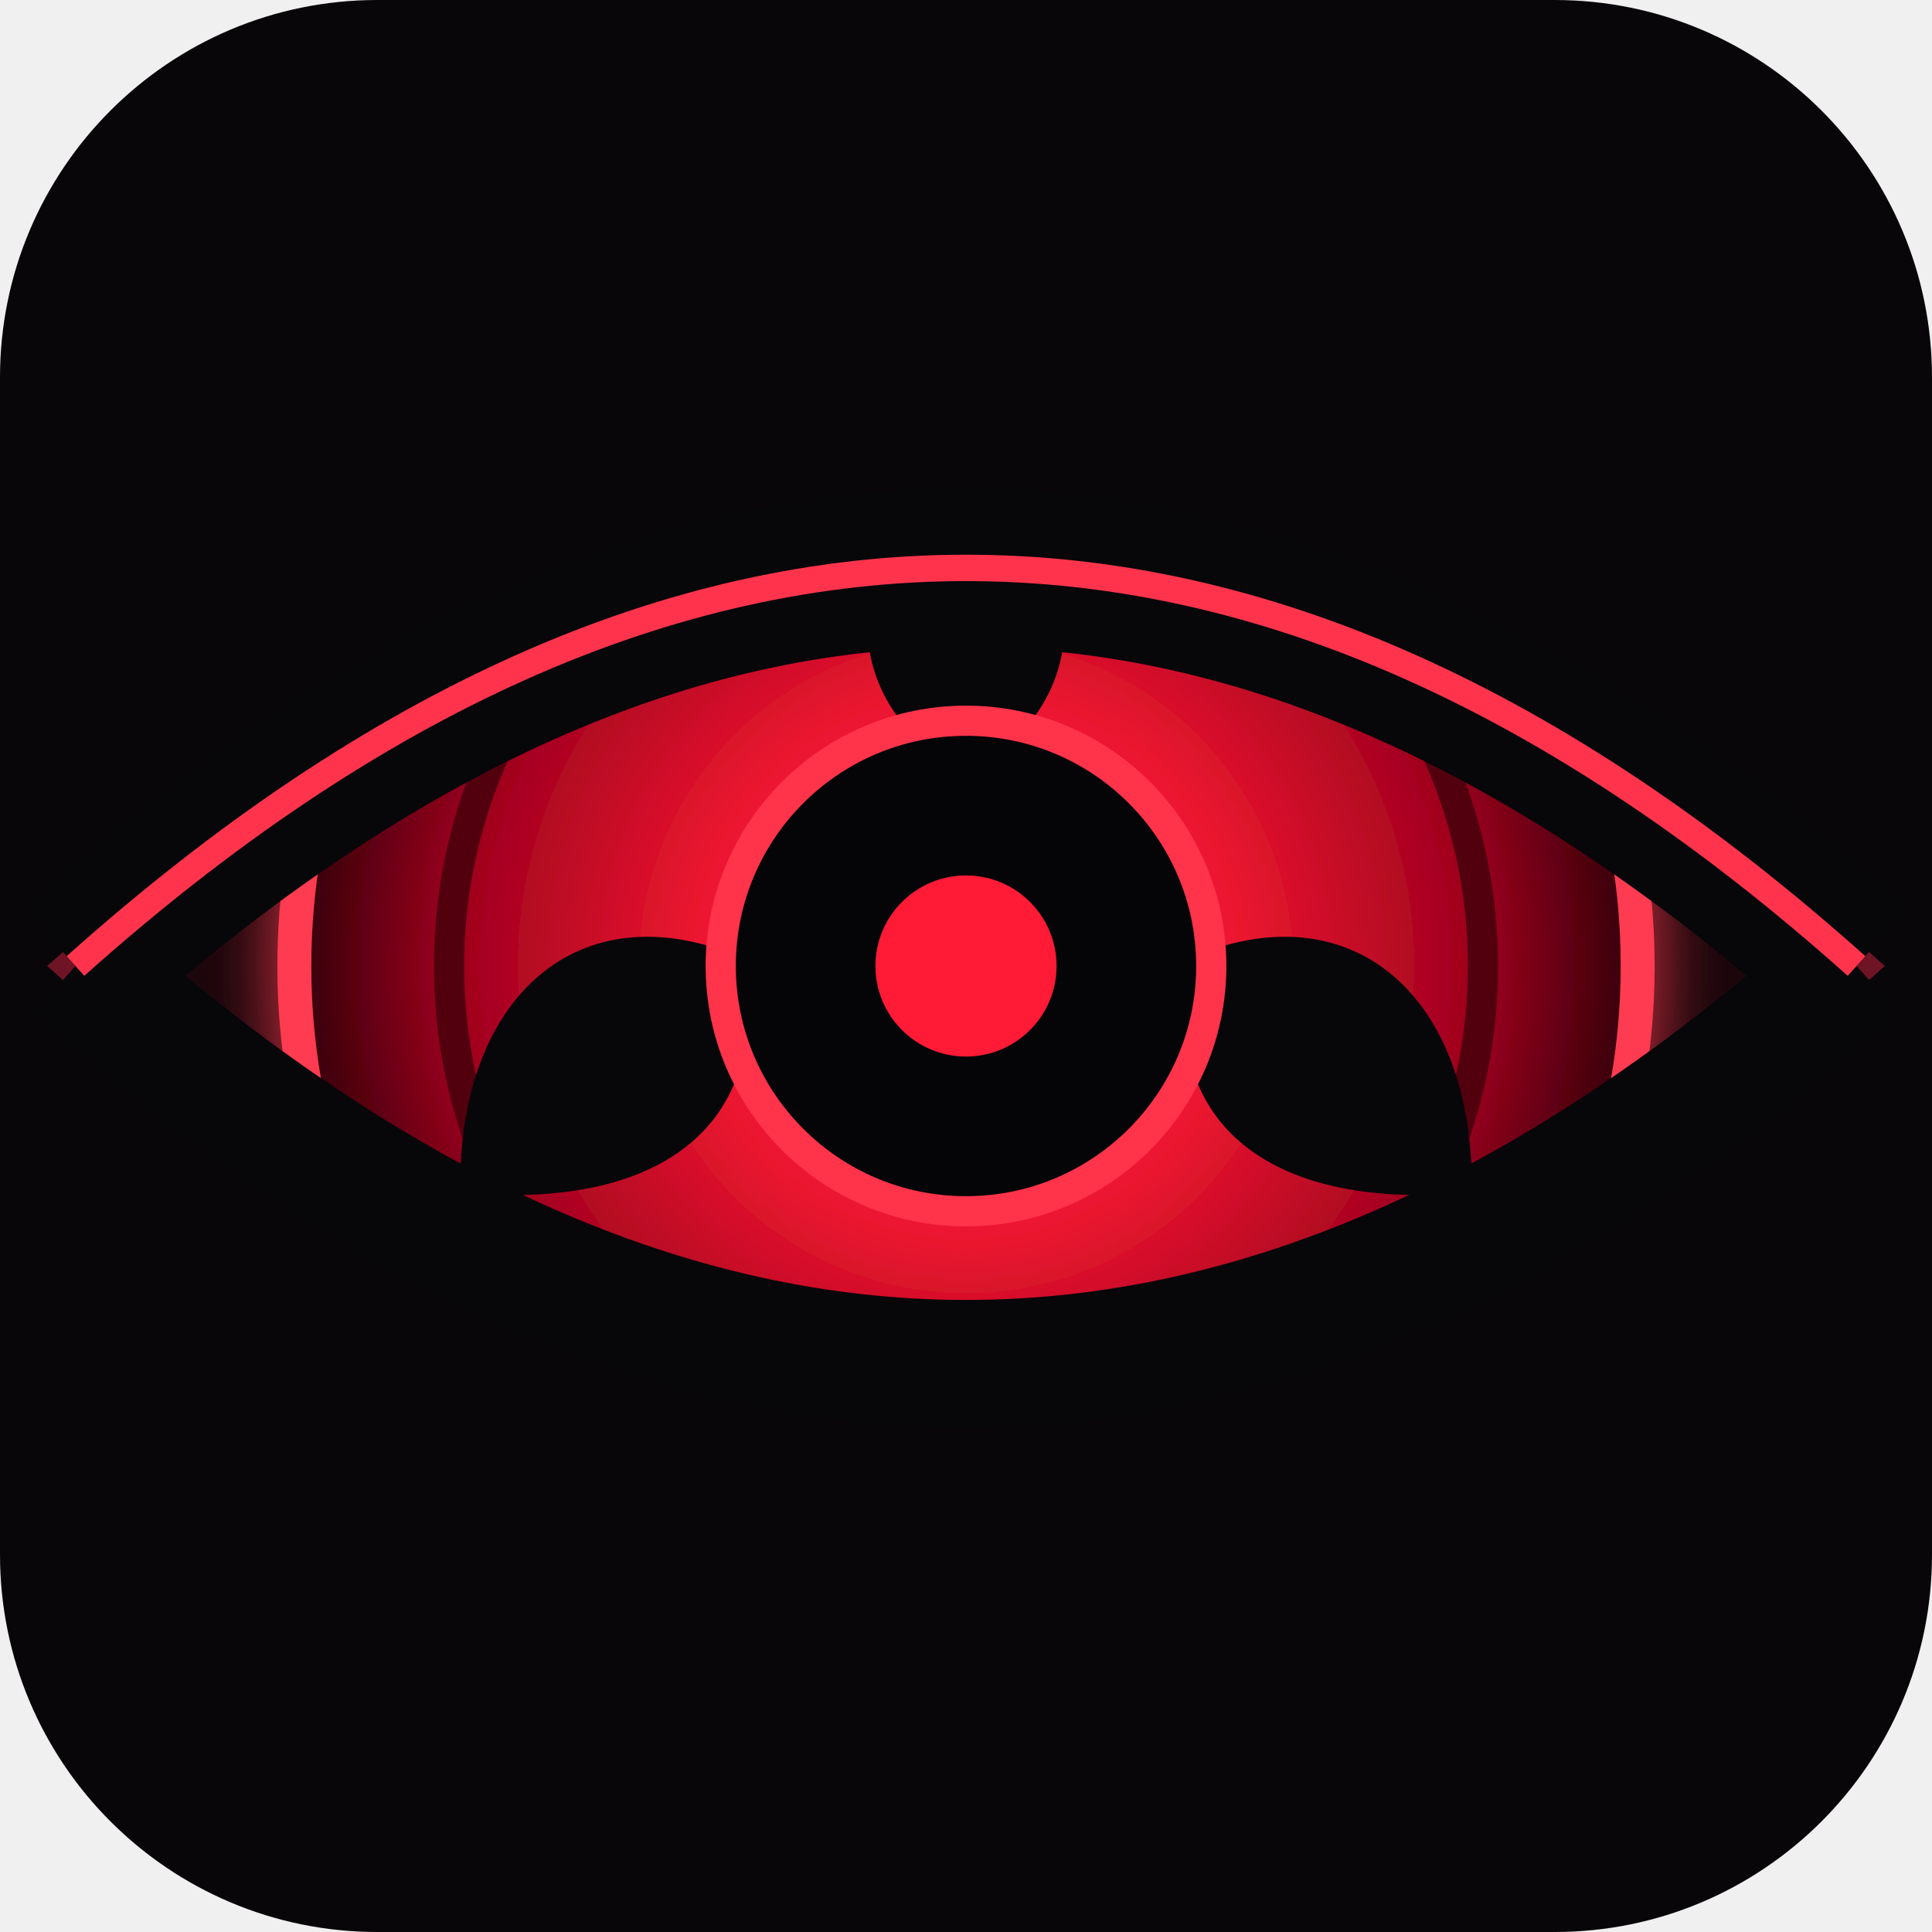
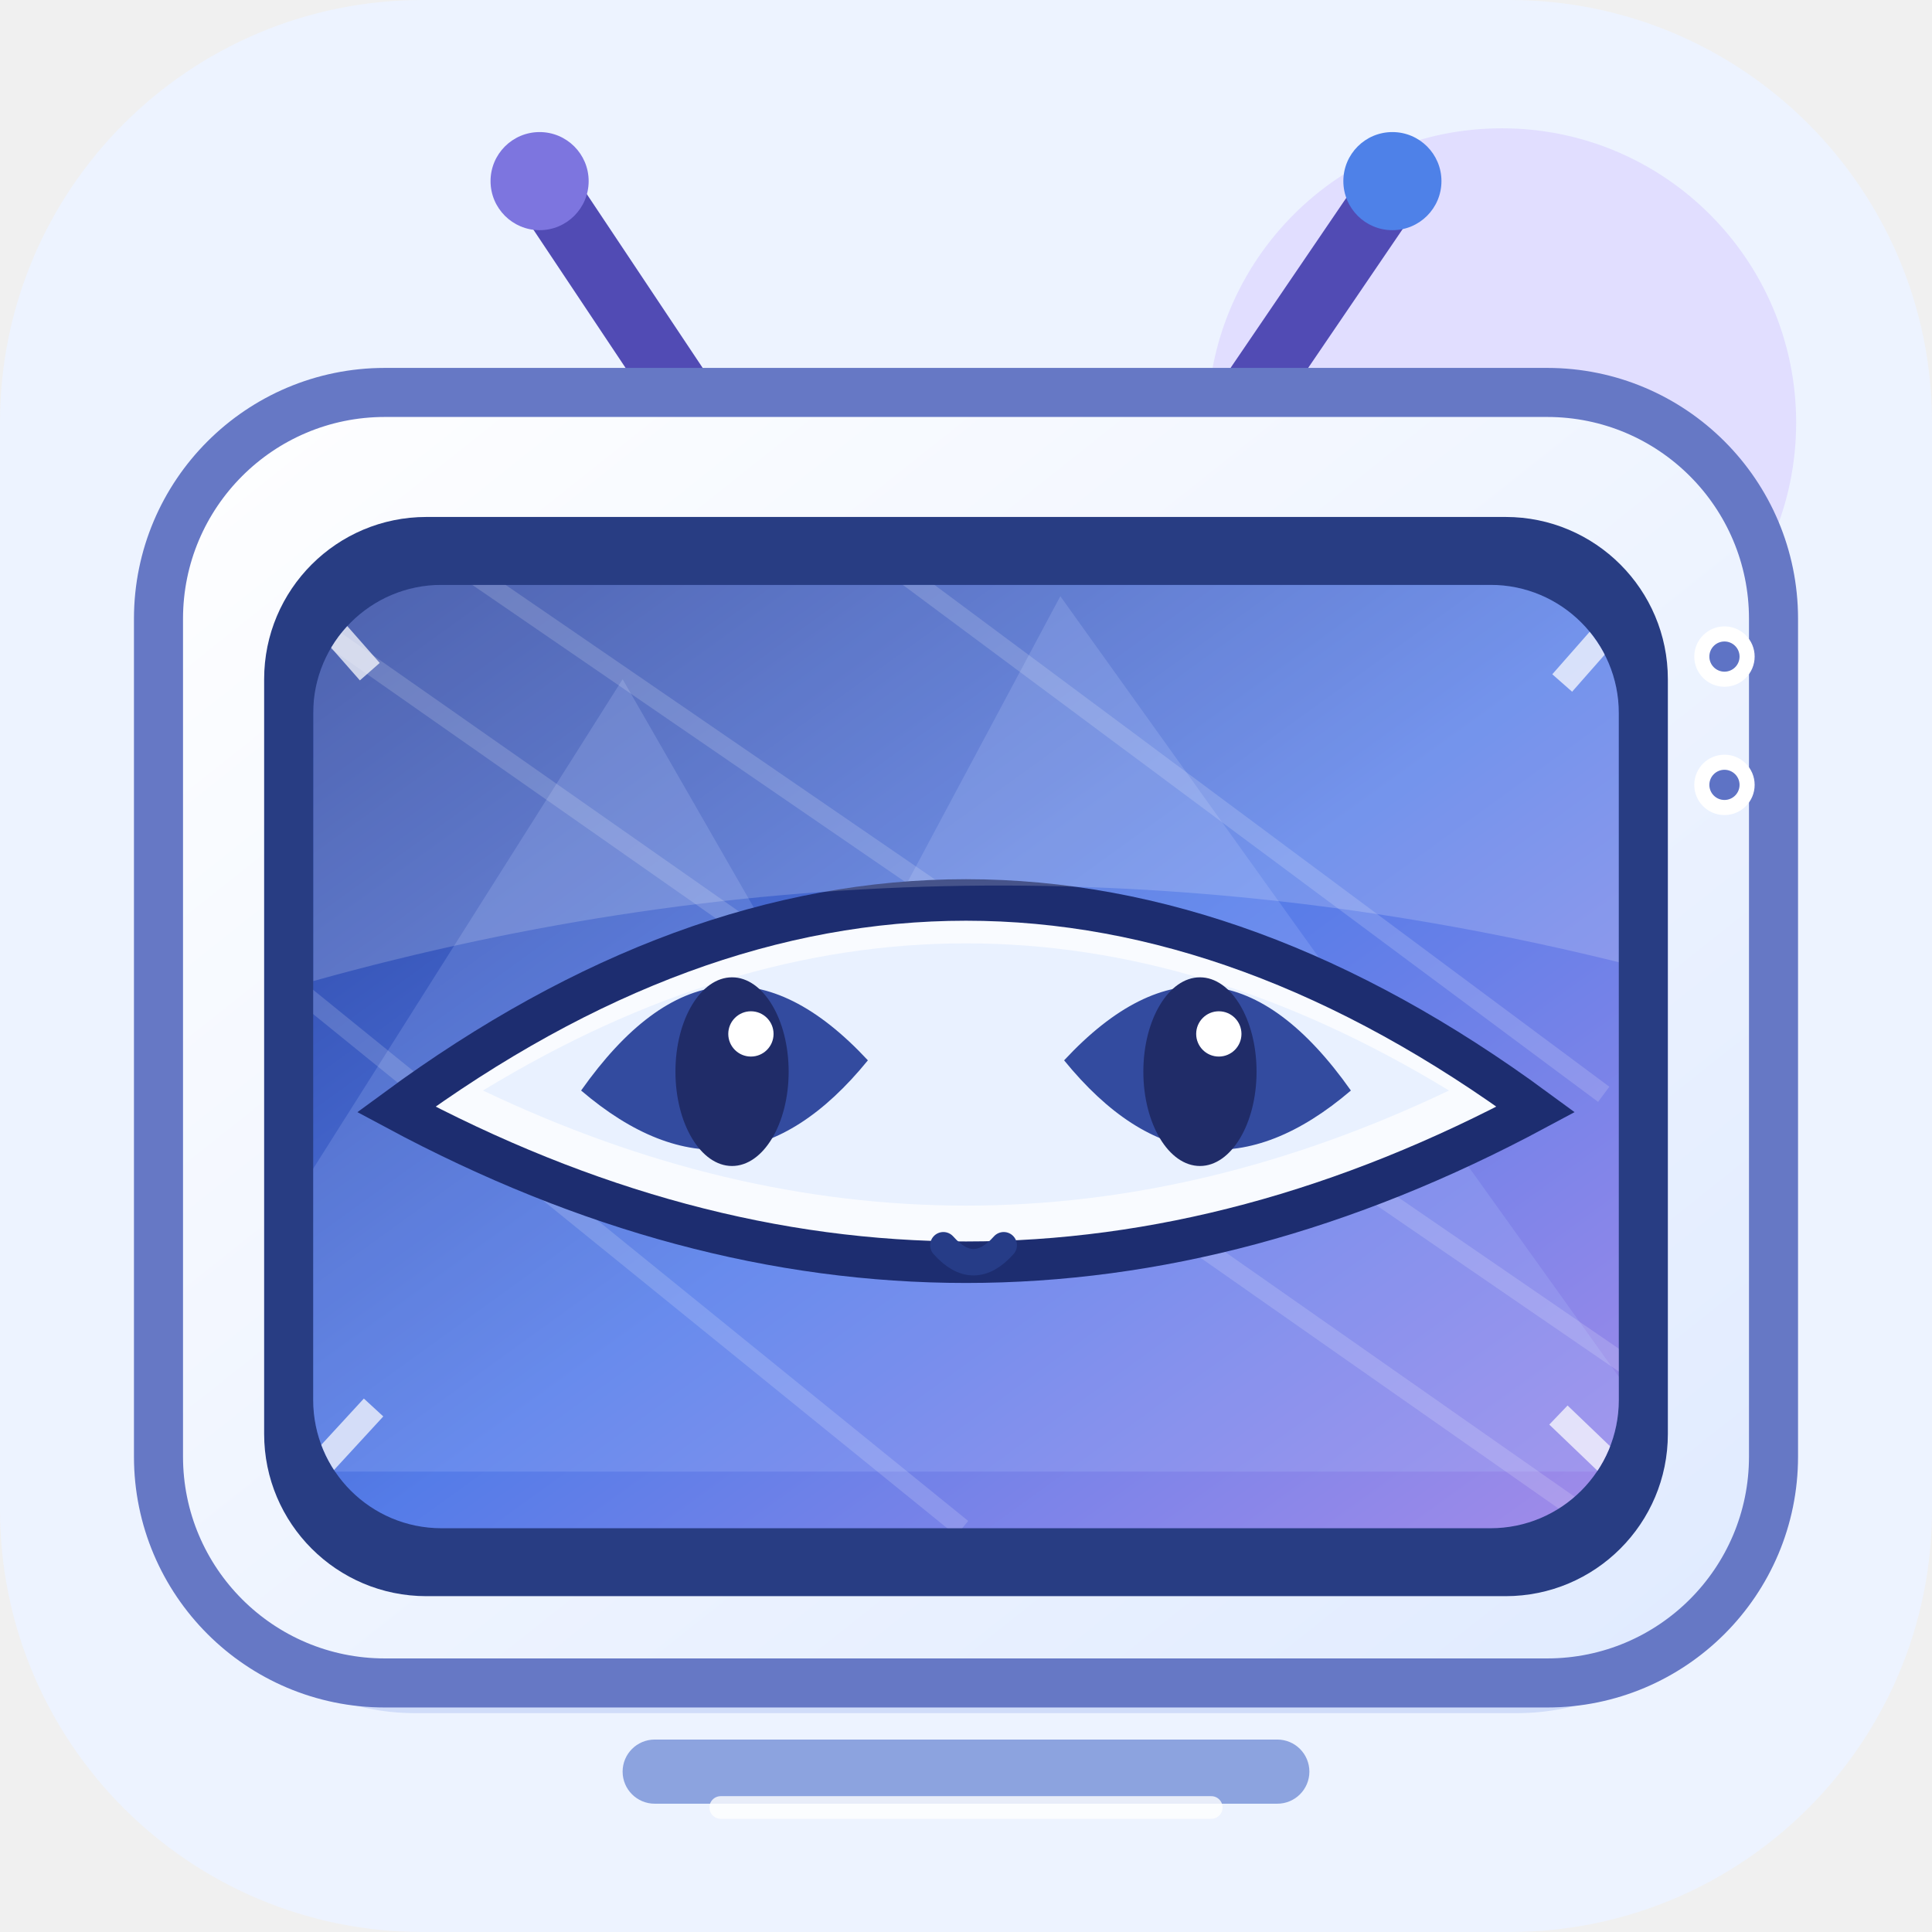
<svg xmlns="http://www.w3.org/2000/svg" viewBox="0 0 512 512">
  <defs>
-     <radialGradient id="iris">
-       <stop stop-color="#ff6868" />
-       <stop offset=".4" stop-color="#ed1730" />
-       <stop offset=".78" stop-color="#9a001d" />
-       <stop offset="1" stop-color="#35000a" />
-     </radialGradient>
-     <filter id="glow">
-       <feGaussianBlur stdDeviation="9" result="b" />
-       <feMerge>
-         <feMergeNode in="b" />
-         <feMergeNode in="SourceGraphic" />
-       </feMerge>
-     </filter>
-     <clipPath id="eye">
-       <path d="M28 256Q256 60 484 256Q256 452 28 256Z" />
+     <linearGradient id="shell" x1="0" y1="0" x2="1" y2="1">
+       <stop stop-color="#fff" />
+       <stop offset="1" stop-color="#dfeaff" />
+     </linearGradient>
+     <linearGradient id="screen" x1="0" y1="0" x2="1" y2="1">
+       <stop stop-color="#263f9c" />
+       <stop offset=".52" stop-color="#557ce8" />
+       <stop offset="1" stop-color="#a18be9" />
+     </linearGradient>
+     <clipPath id="glass">
+       <rect x="83" y="155" width="346" height="250" rx="34" />
    </clipPath>
  </defs>
-   <rect width="512" height="512" rx="100" fill="#080609" />
-   <path d="M20 256Q256 45 492 256Q256 467 20 256Z" fill="#1a060b" stroke="#6e1425" stroke-width="10" />
-   <g clip-path="url(#eye)">
-     <rect width="512" height="512" fill="#1a060b" />
-     <ellipse cx="256" cy="256" rx="178" ry="178" fill="url(#iris)" stroke="#ff3b51" stroke-width="9" filter="url(#glow)" />
-     <circle cx="256" cy="256" r="137" fill="none" stroke="#53000e" stroke-width="8" />
-     <g fill="#070609">
-       <path d="M256 105C220 150 222 187 256 205C290 187 292 150 256 105Z" />
-       <path d="M122 316C174 321 205 299 197 254C153 235 121 265 122 316Z" />
-       <path d="M390 316C338 321 307 299 315 254C359 235 391 265 390 316Z" />
-     </g>
-     <circle cx="256" cy="256" r="65" fill="#050407" stroke="#ff334a" stroke-width="8" />
-     <circle cx="256" cy="256" r="24" fill="#ff1a35" />
+   <rect width="512" height="512" rx="112" fill="#edf3ff" />
+   <circle cx="398" cy="112" r="78" fill="#dcd5ff" opacity=".7" />
+   <path d="M195 126L147 54M317 126l49-72" fill="none" stroke="#514bb4" stroke-width="17" stroke-linecap="round" />
+   <circle cx="143" cy="48" r="13" fill="#7d75df" />
+   <circle cx="369" cy="48" r="13" fill="#4e81e8" />
+   <rect x="48" y="112" width="416" height="342" rx="62" fill="#b8c9f4" opacity=".55" />
+   <rect x="42" y="104" width="428" height="342" rx="60" fill="url(#shell)" stroke="#6678c5" stroke-width="13" />
+   <rect x="70" y="137" width="372" height="286" rx="43" fill="#283d83" />
+   <rect x="83" y="155" width="346" height="250" rx="34" fill="url(#screen)" />
+   <g clip-path="url(#glass)">
+     <path d="M55 354L165 180l54 94 62-116 166 232H55Z" fill="#b5c8ff" opacity=".2" />
+     <path d="M75 160L422 403M115 145L440 368M70 255L255 405M230 145L425 290" stroke="#fff" stroke-width="5" opacity=".16" />
+     <path d="M105 294Q256 183 407 294Q256 375 105 294Z" fill="#f9fbff" stroke="#1d2d70" stroke-width="11" />
+     <path d="M128 289Q256 211 384 289Q256 350 128 289Z" fill="#e9f1ff" />
+     <path d="M154 289Q190 238 230 281Q195 324 154 289ZM282 281Q322 238 358 289Q317 324 282 281Z" fill="#334b9f" />
+     <ellipse cx="194" cy="284" rx="15" ry="25" fill="#202c68" />
+     <ellipse cx="318" cy="284" rx="15" ry="25" fill="#202c68" />
+     <circle cx="199" cy="274" r="6" fill="#fff" />
+     <circle cx="323" cy="274" r="6" fill="#fff" />
+     <path d="M250 330q8 9 16 0" fill="none" stroke="#263c87" stroke-width="7" stroke-linecap="round" />
+     <path d="M83 155h346v100Q255 212 83 260Z" fill="#fff" opacity=".18" />
+     <path d="M98 178l-22-25m338 28 22-25M99 373l-23 25m337-23 24 23" stroke="#fff" stroke-width="7" opacity=".72" />
  </g>
-   <path d="M20 256Q256 45 492 256" fill="none" stroke="#070609" stroke-width="42" />
-   <path d="M20 256Q256 467 492 256" fill="none" stroke="#070609" stroke-width="34" />
-   <path d="M20 256Q256 45 492 256" fill="none" stroke="#ff344c" stroke-width="7" />
+   <circle cx="457" cy="174" r="8" fill="#fff" />
+   <circle cx="457" cy="174" r="4" fill="#5e73c5" />
+   <circle cx="457" cy="208" r="8" fill="#fff" />
+   <circle cx="457" cy="208" r="4" fill="#5e73c5" />
+   <rect x="165" y="461" width="182" height="17" rx="8.5" fill="#8ca3df" />
+   <path d="M191 479h130" stroke="#fff" stroke-width="6" stroke-linecap="round" opacity=".8" />
</svg>
